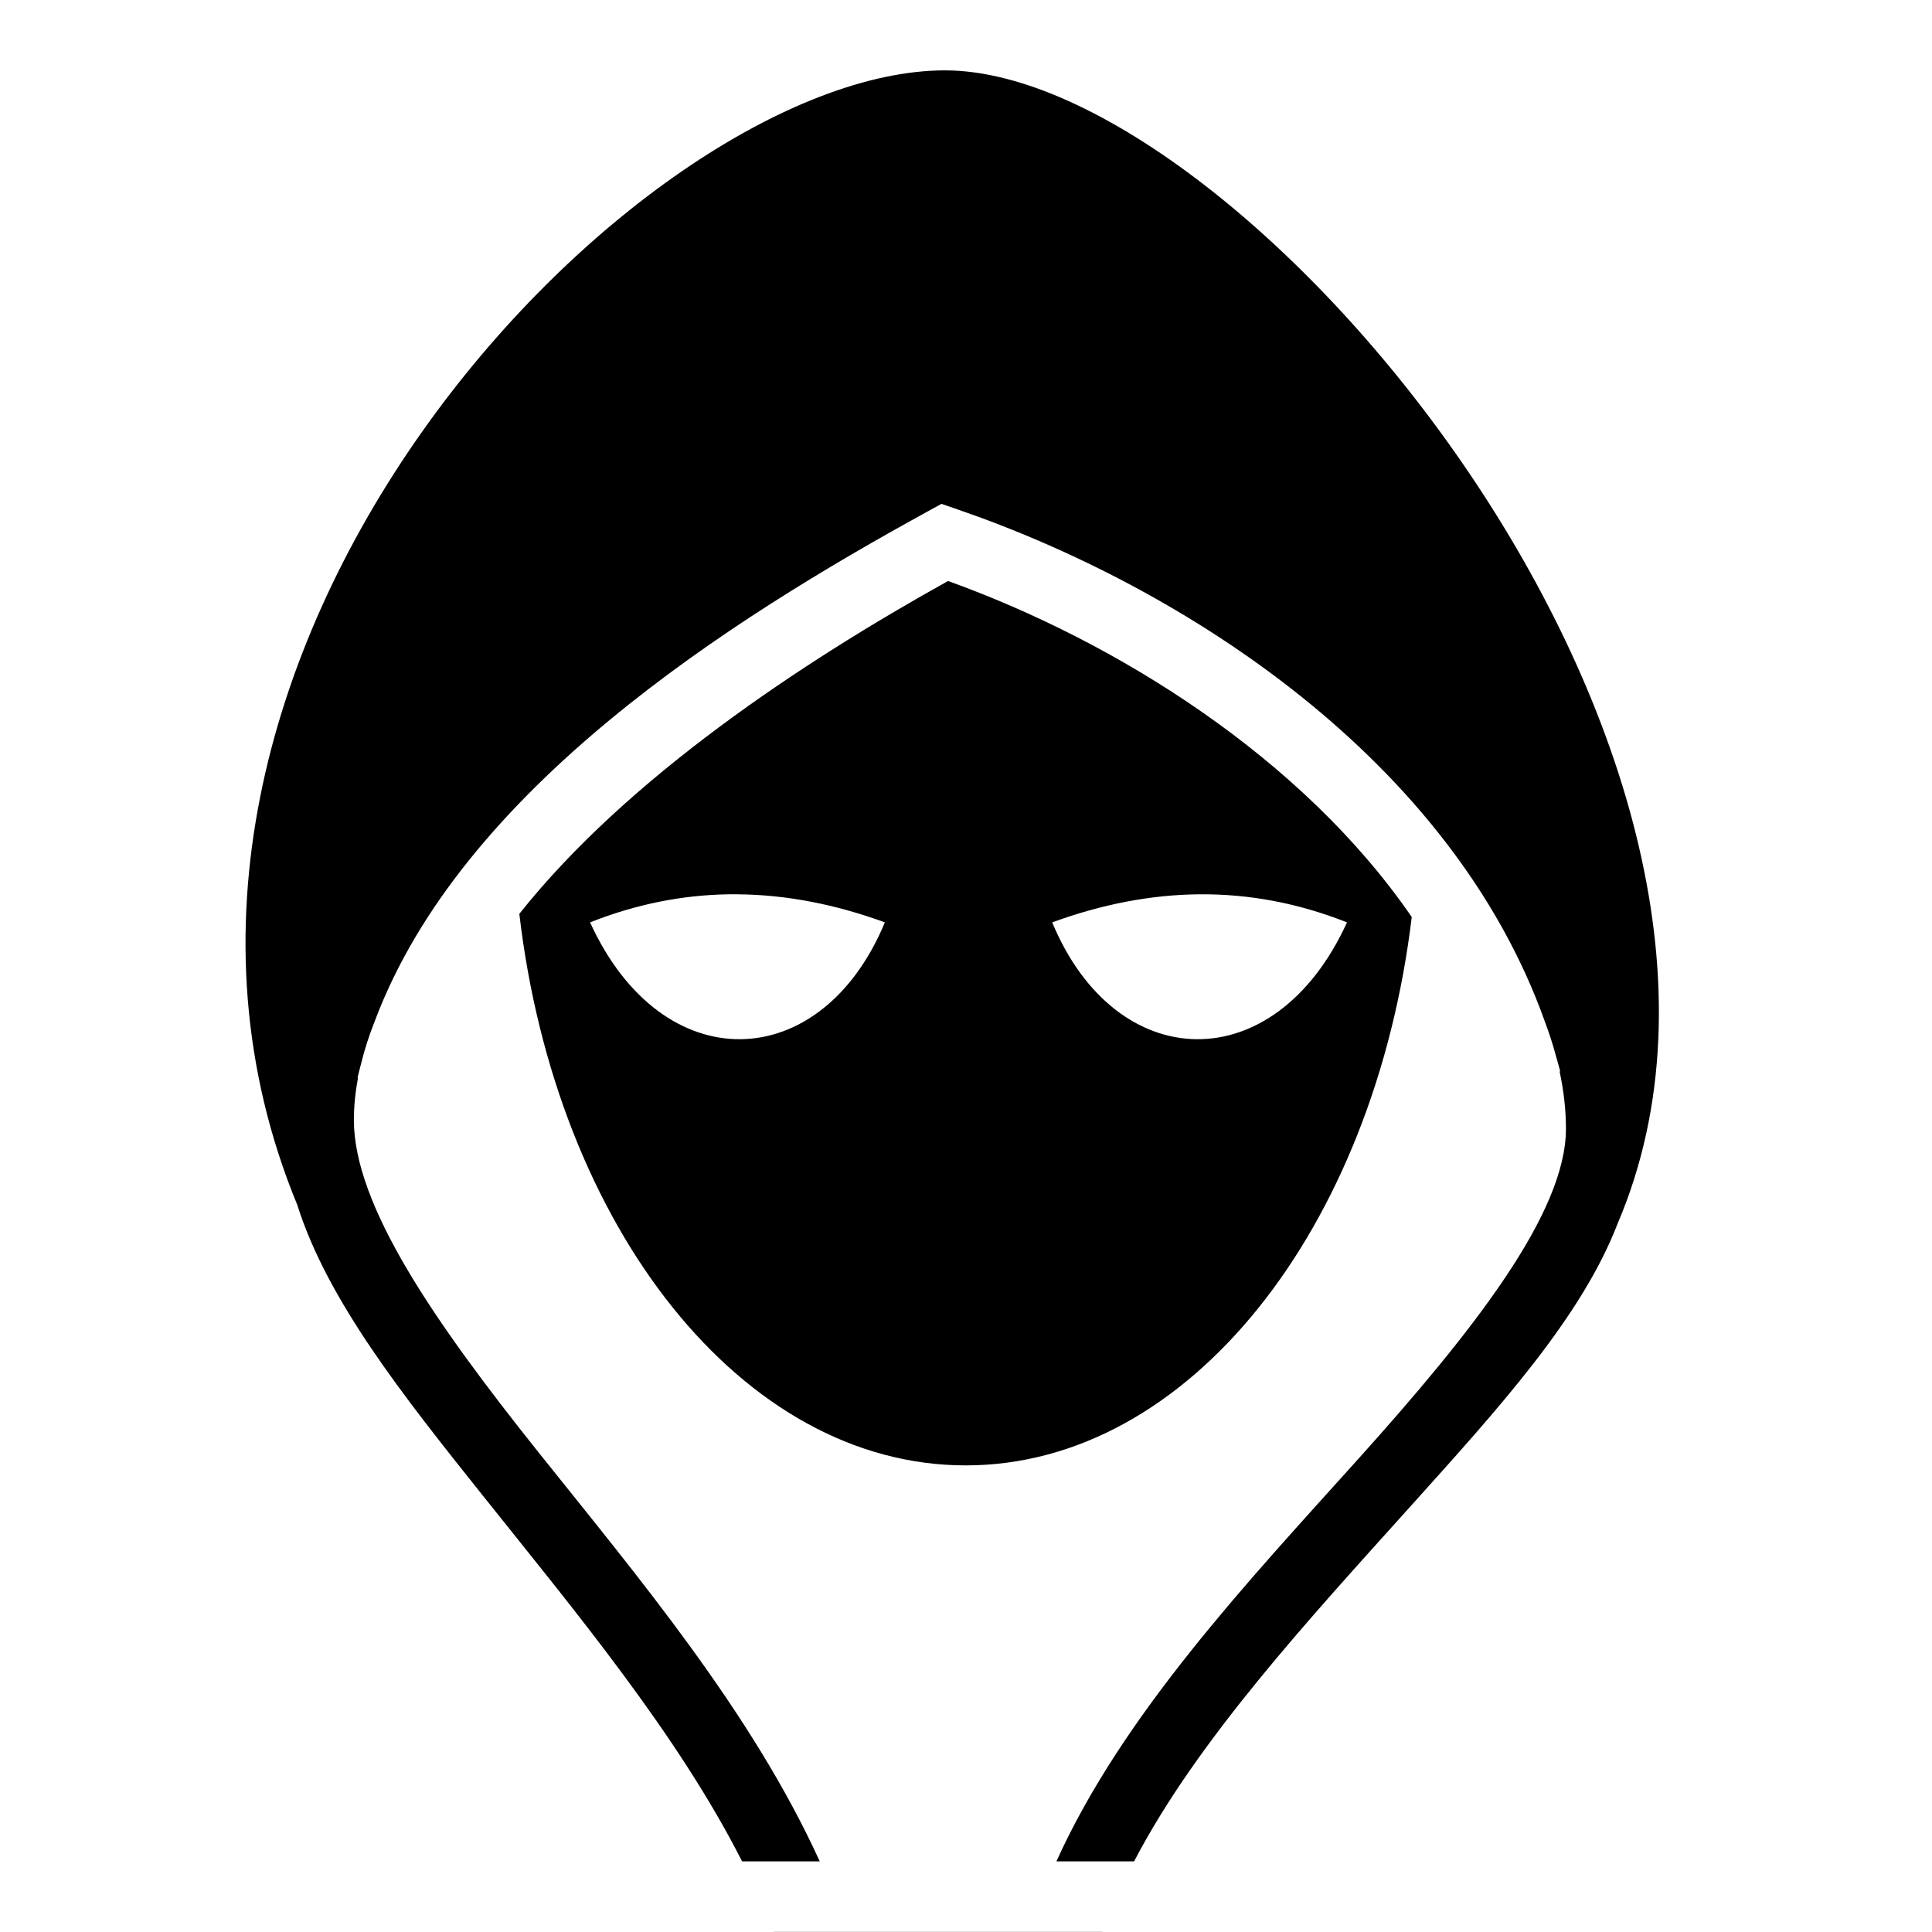
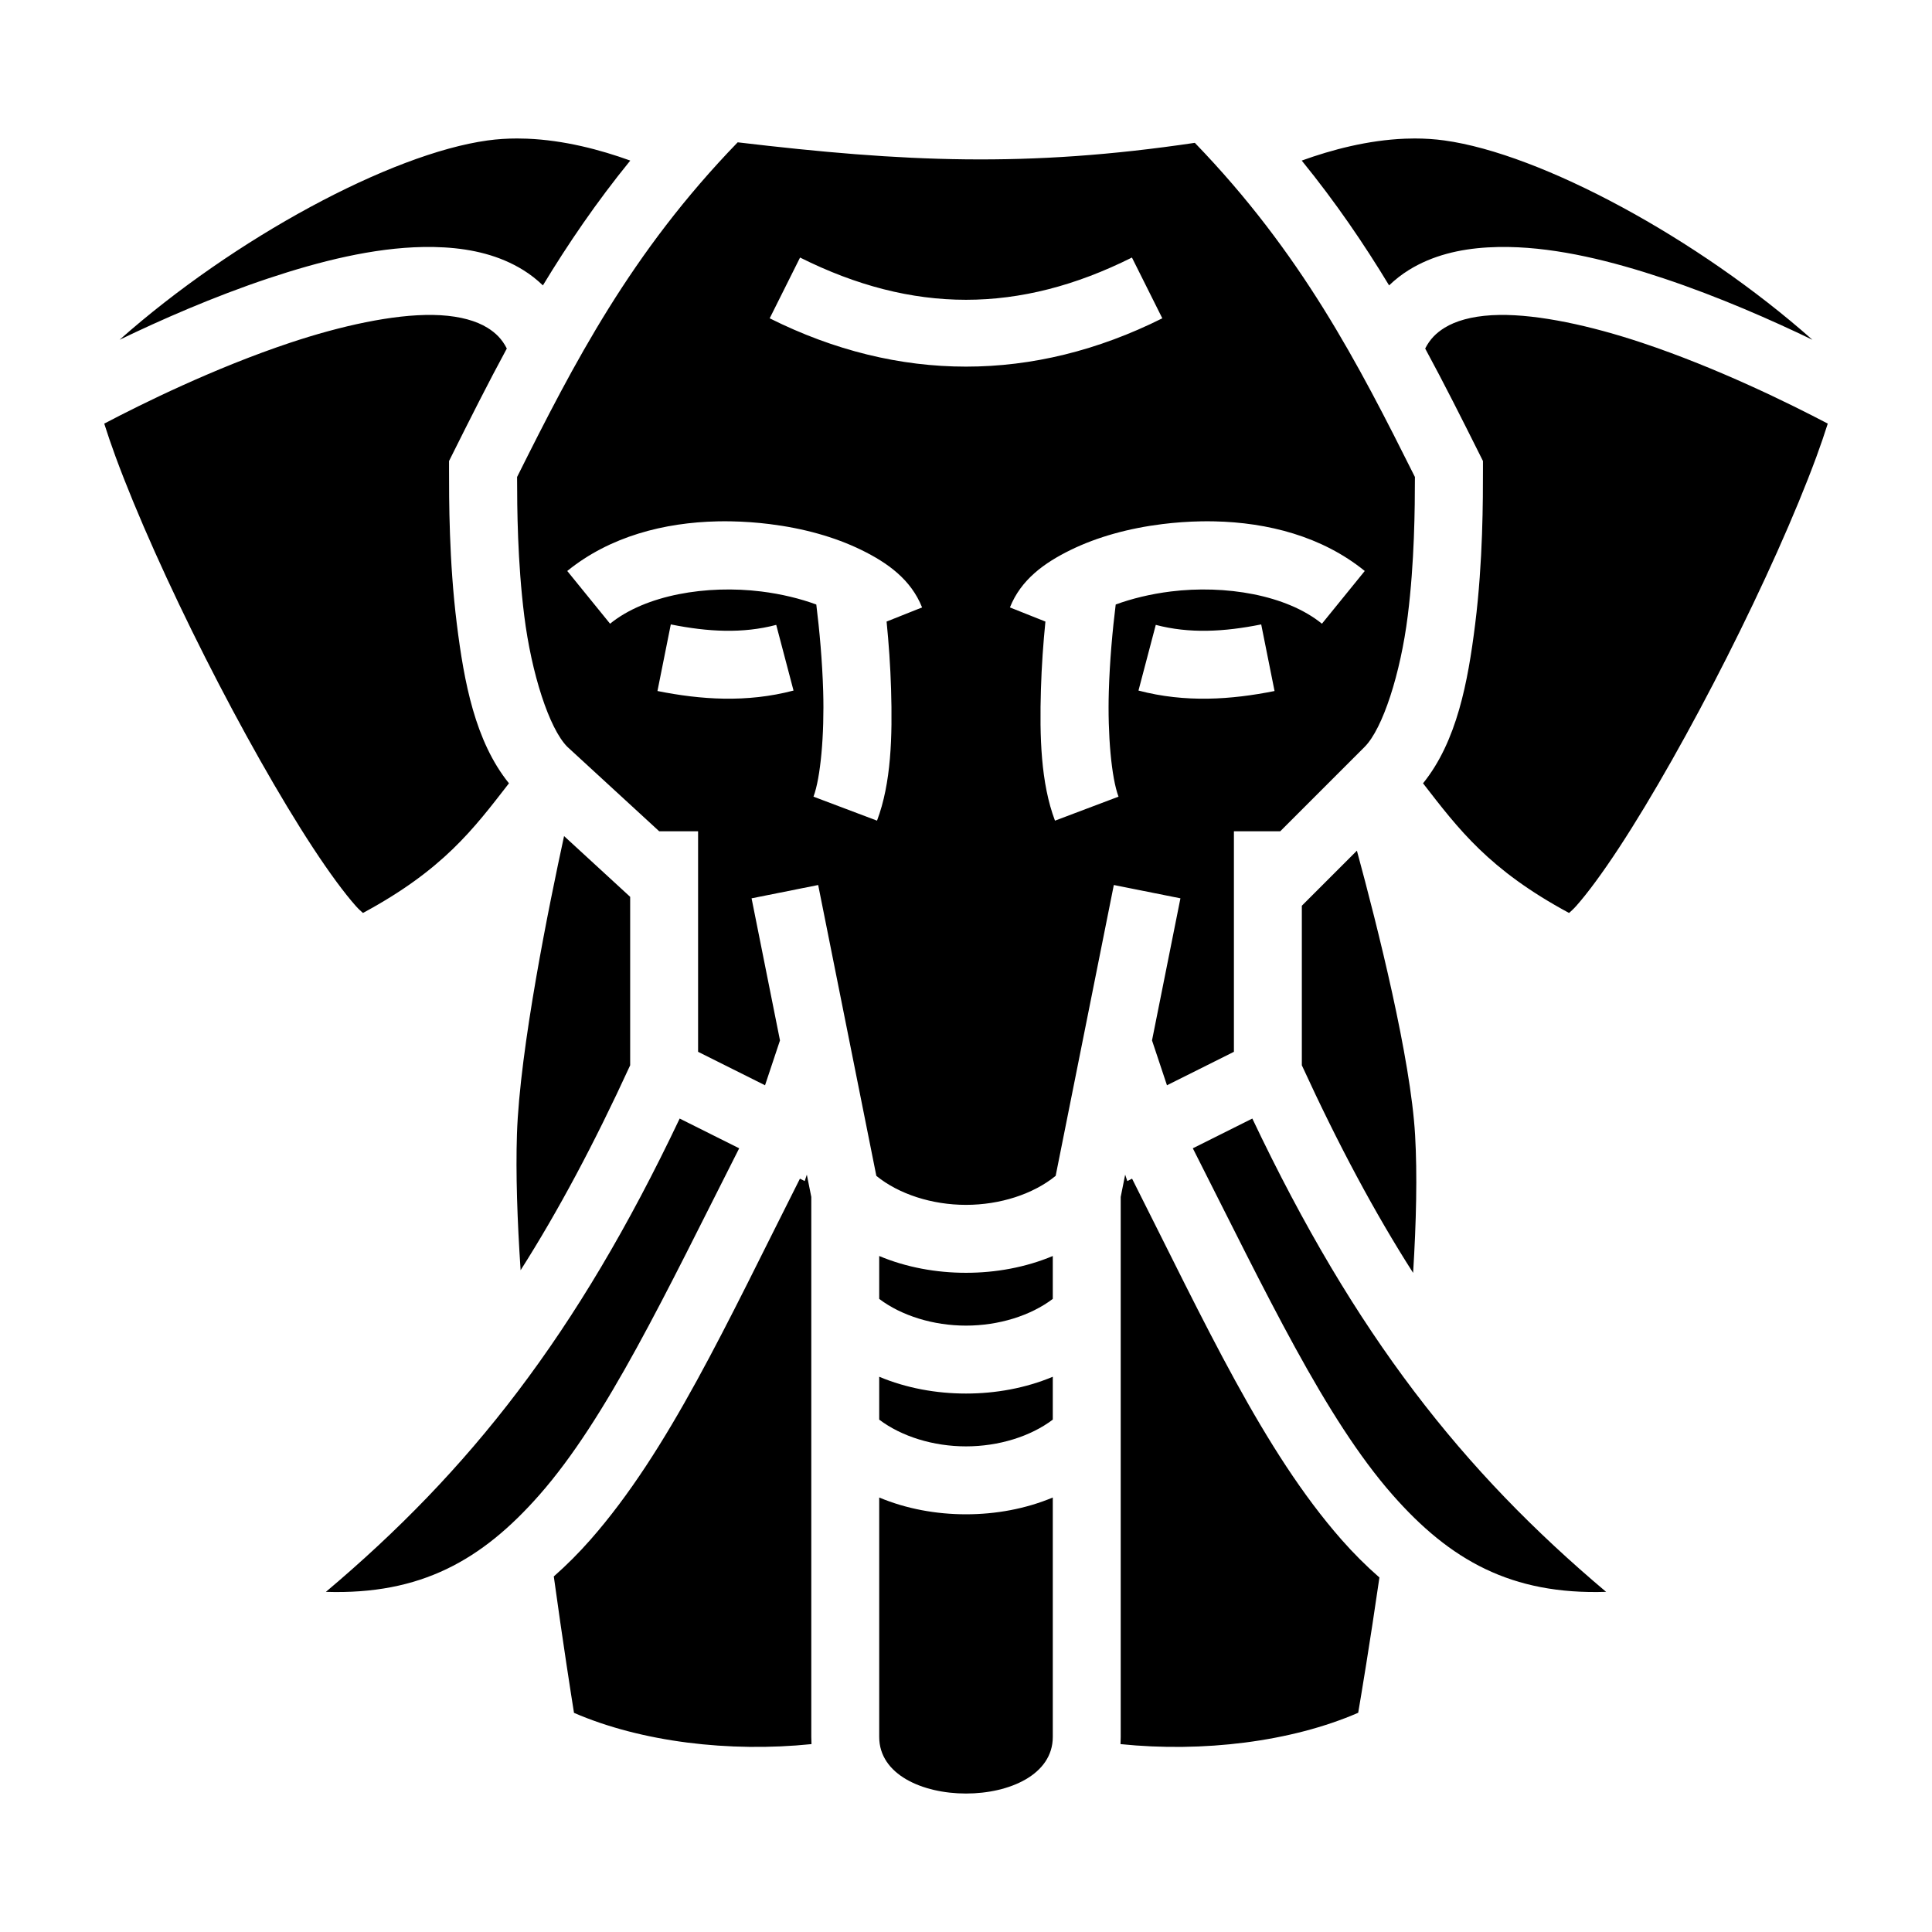
<svg xmlns="http://www.w3.org/2000/svg" viewBox="0 0 512 512">
-   <path d="M250.453 18.648c-81.376 0-231.45 155.81-171.668 300.672 7.978 25.267 27.867 50.345 49.205 77.076 24.453 30.633 51.61 63.238 68.668 96.885h20.584c-18.13-39.8-48.558-75.86-74.646-108.542-27.415-34.343-48.813-65.267-48.815-87.95.002-3.61.377-7.333 1.09-11.136l-.12-.027c.287-1.23.598-2.455.924-3.674.913-3.757 2.14-7.578 3.68-11.436 23.075-61.4 94.16-106.3 146.552-135.014l3.594-1.97 3.906 1.345c60.932 20.9 131.302 66.756 155.967 135.77 1.134 3.01 2.114 6.012 2.914 8.998.41 1.413.81 2.832 1.182 4.263l-.156.04c1.1 5.15 1.68 10.232 1.678 15.177v.002c0 22.304-24.448 53.49-55.04 87.512-29.063 32.318-62.31 67.554-79.997 106.644h20.59c16.756-32.134 46.205-64.013 73.303-94.147 23.14-25.733 45.285-49.998 54.867-74.945 52.844-124.03-99.228-305.54-178.262-305.54zm.797 135.32c-38.68 21.5-85.036 52.22-113.623 88.212 9.72 83.004 58.994 146.164 118.31 146.164 59.117 0 108.24-62.733 118.19-145.323-28.928-42.097-78.05-72.91-122.877-89.05zM193 237c.814-.013 1.624-.006 2.438 0 13.02.102 26.043 2.687 39.062 7.438-16.848 40.6-58.98 41.963-78.125 0 12.206-4.835 24.42-7.24 36.625-7.438zm124.906 0c13.02-.102 26.043 2.28 39.063 7.438-19.148 41.963-61.28 40.6-78.126 0 13.02-4.75 26.043-7.336 39.062-7.438zm-112.82 274.97l.135.32h86.844l.13-.32h-87.108z" fill="#000" fill-rule="evenodd" />
+   <path fill="#000" d="M137.057 36.698c-2.614 0-5.23.162-7.827.52-25.68 3.542-67.16 25.9-97.54 52.824 10.785-5.202 24.81-11.394 39.464-16.28 13.623-4.54 27.76-8.077 41.006-8.306 1.893-.033 3.767.002 5.62.11 7.407.437 14.596 2.11 20.863 5.99 1.865 1.154 3.62 2.523 5.234 4.074 6.646-10.978 14.16-22.022 23.152-33.076-7.964-2.88-17.548-5.41-27.362-5.803-.87-.034-1.74-.052-2.61-.052zm237.886 0c-.87 0-1.742.018-2.61.053-9.815.395-19.4 2.925-27.362 5.804 8.993 11.054 16.507 22.098 23.153 33.076 1.615-1.55 3.37-2.92 5.234-4.074 6.267-3.88 13.456-5.553 20.864-5.99 1.853-.108 3.727-.143 5.62-.11 13.246.23 27.383 3.766 41.006 8.307 14.655 4.885 28.68 11.077 39.465 16.28-30.38-26.925-71.86-49.283-97.54-52.825-2.596-.358-5.213-.52-7.827-.52zm-179.45 1.02c-28.343 29.284-43.33 58.435-58.462 88.687.01 8.366.11 22.473 1.9 36.78 1.905 15.244 6.6 29.882 11.412 34.722l24.36 22.395H185v58.437l17.742 8.87 3.963-11.888-7.53-37.655 17.65-3.53 15.415 77.077c5.957 4.855 14.755 7.688 23.76 7.688s17.803-2.833 23.76-7.688l15.414-77.078 17.652 3.53-7.53 37.656 3.962 11.888L327 278.74V220.3h12.273l22.364-22.364c4.818-4.818 9.525-19.486 11.433-34.753 1.79-14.307 1.89-28.414 1.9-36.78-15.11-30.204-30.076-59.31-58.33-88.55-44.585 6.62-77.05 5.087-121.148-.137zm16.532 30.533c29.854 14.928 58.096 14.928 87.95 0l8.05 16.103c-34.146 17.073-69.904 17.073-104.05 0l8.05-16.102zM114.67 83.463c-10.478-.157-24.295 2.87-37.824 7.38-20.06 6.686-39.25 16.184-49.223 21.42.863 2.71 1.833 5.585 2.973 8.682C36.2 136.18 44.9 155.478 54.386 174.24c9.488 18.764 19.8 37.067 28.524 50.38 4.362 6.657 8.365 12.083 11.387 15.483.827.93 1.26 1.252 1.887 1.843 21.254-11.455 29.27-22.205 38.695-34.36-8.99-11.137-11.9-26.9-13.81-42.167C118.98 148.685 119 132.3 119 124.3v-2.125l.95-1.9c4.604-9.21 9.277-18.53 14.362-27.915-1.285-2.52-2.94-4.14-5.142-5.502-2.92-1.808-7.107-3.01-12.45-3.324-.667-.04-1.352-.064-2.05-.074zm282.66 0c-.698.01-1.383.035-2.05.074-5.343.314-9.53 1.516-12.45 3.324-2.2 1.363-3.857 2.982-5.142 5.502 5.085 9.386 9.758 18.704 14.363 27.914l.95 1.9v2.126c0 8 .02 24.384-2.07 41.117-1.91 15.266-4.82 31.03-13.81 42.167 9.425 12.154 17.442 22.904 38.696 34.36.626-.592 1.06-.914 1.887-1.844 3.022-3.4 7.025-8.826 11.387-15.483 8.723-13.313 19.036-31.616 28.523-50.38 9.488-18.762 18.186-38.06 23.79-53.296 1.14-3.097 2.11-5.973 2.974-8.683-9.974-5.234-29.162-14.732-49.223-21.42-13.53-4.51-27.346-7.535-37.824-7.378zm-203.68 54.695c3.49.06 6.937.312 10.287.727 8.934 1.105 17.267 3.408 24.286 6.838 7.02 3.43 13.198 7.86 16.138 15.252l-9.405 3.744c.567 5.67 1.005 11.785 1.188 17.922.375 12.586.037 24.885-3.723 34.84l-16.84-6.358c1.873-4.96 2.914-16.396 2.57-27.947-.237-7.954-.968-16.098-1.824-22.973-4.19-1.547-9.244-2.793-14.6-3.455-14.394-1.78-30.602.868-40.052 8.54l-11.348-13.972c11.352-9.216 25.78-12.845 39.824-13.15 1.17-.025 2.337-.027 3.5-.008zm124.7 0c1.163-.02 2.33-.017 3.5.008 14.043.305 28.472 3.934 39.824 13.15l-11.348 13.973c-9.45-7.673-25.658-10.32-40.053-8.54-5.355.662-10.41 1.907-14.6 3.454-.855 6.875-1.586 15.02-1.823 22.973-.345 11.55.697 22.987 2.57 27.947l-16.84 6.36c-3.76-9.957-4.098-22.255-3.723-34.842.183-6.137.62-12.25 1.188-17.922l-9.406-3.744c2.94-7.39 9.118-11.822 16.137-15.252 7.02-3.43 15.352-5.733 24.285-6.838 3.35-.414 6.8-.668 10.288-.727zm-140.582 27.32c9.89 1.982 19.044 2.465 27.94.122l4.585 17.405c-12.44 3.277-24.618 2.413-36.06.12l3.535-17.647zm156.464 0l3.536 17.65c-11.443 2.29-23.622 3.155-36.06-.122l4.585-17.406c8.895 2.342 18.05 1.86 27.94-.122zM149.484 221.57c-3.926 18.077-11.744 56.325-12.488 79.027-.338 10.32.083 22.752.97 36.025 9.928-15.62 19.44-33.406 29.034-54.307V237.67l-17.516-16.1zm210.11 3.865L345 240.028v42.285c9.74 21.218 19.397 39.22 29.49 55.01.838-13.487 1.126-26.103.526-36.502-1.178-20.39-9.878-54.958-15.422-75.385zM180.12 296.427c-27.3 57.515-55.76 93.404-93.753 125.43 25.12.802 41.352-8.37 56.606-25.72 17.816-20.268 33.22-52.94 52.918-91.825l-15.77-7.885zm151.76 0l-15.77 7.885c19.696 38.886 35.1 71.557 52.917 91.824 15.254 17.352 31.487 26.523 56.606 25.72-37.994-32.025-66.454-67.914-93.754-125.43zm-118.06 14.87l-.564 1.696-1.266-.633c-19.548 38.716-34.844 72.163-55.5 95.66-3.083 3.508-6.326 6.758-9.728 9.75 2.473 17.93 4.636 31.68 5.355 36.155 17.846 7.732 41.202 10.51 62.938 8.283-.035-.626-.055-1.26-.055-1.906v-143.11l-1.18-5.894zm84.36 0l-1.18 5.895v143.11c0 .645-.02 1.28-.055 1.906 21.757 2.23 45.136-.556 62.99-8.305.75-4.39 3.04-18.03 5.626-35.853-3.52-3.068-6.87-6.412-10.05-10.03-20.656-23.497-35.952-56.944-55.5-95.66l-1.266.633-.564-1.695zM233 332.854v11.363c5.93 4.487 14.373 7.086 23 7.086s17.07-2.6 23-7.086v-11.363c-7.23 3.03-15.153 4.45-23 4.45-7.847 0-15.77-1.42-23-4.45zm0 32v11.363c5.93 4.487 14.373 7.086 23 7.086s17.07-2.6 23-7.086v-11.363c-7.23 3.03-15.153 4.45-23 4.45-7.847 0-15.77-1.42-23-4.45zm0 32v63.45c0 20 46 20 46 0v-63.45c-7.23 3.03-15.153 4.45-23 4.45-7.847 0-15.77-1.42-23-4.45z" />
</svg>
